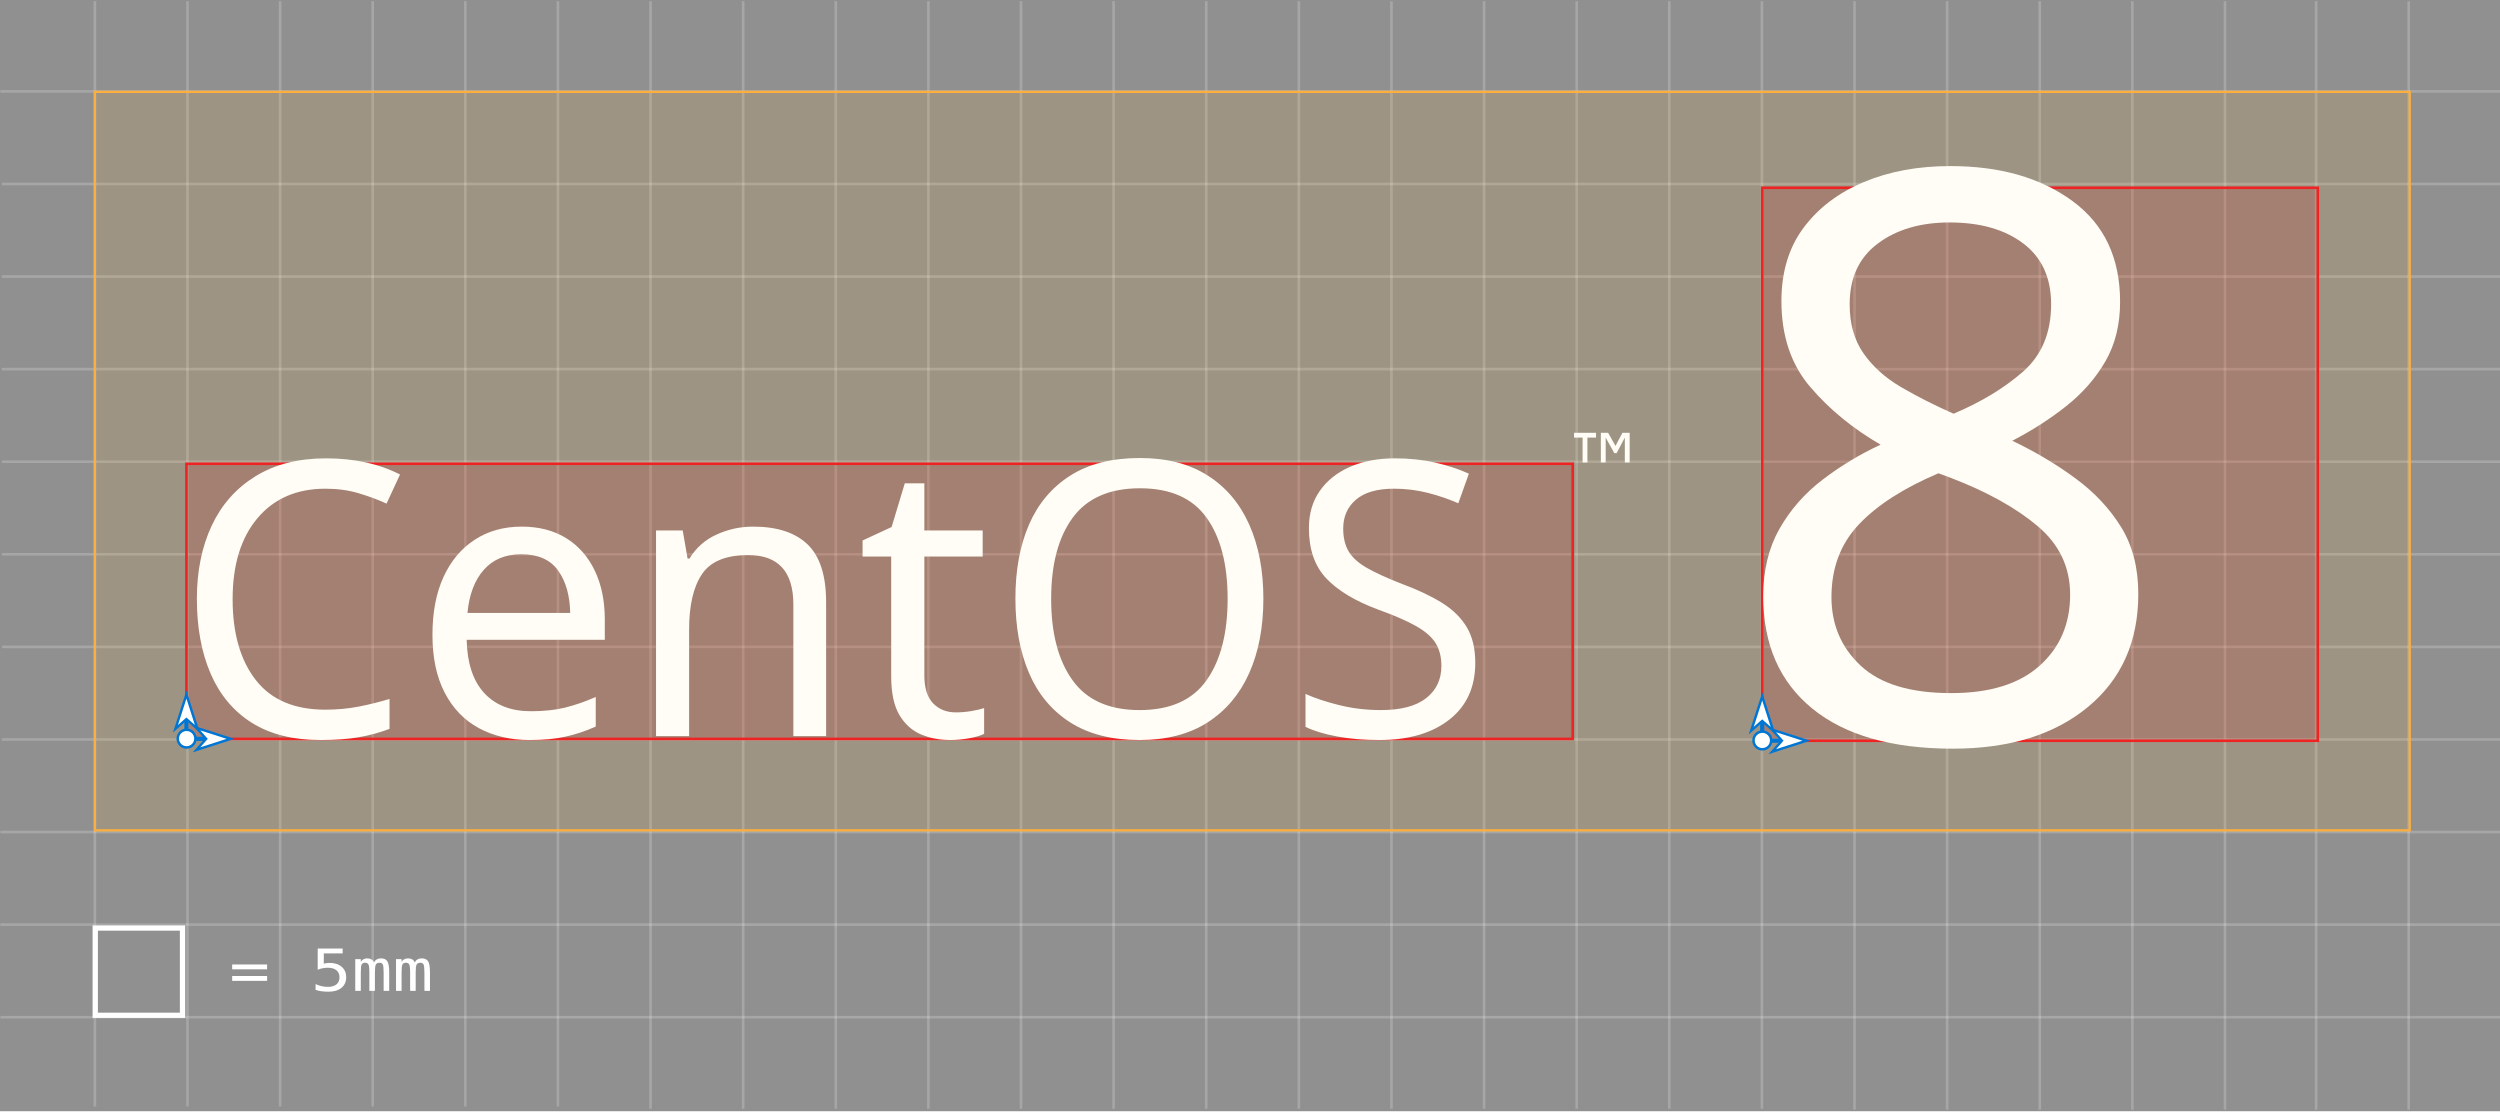
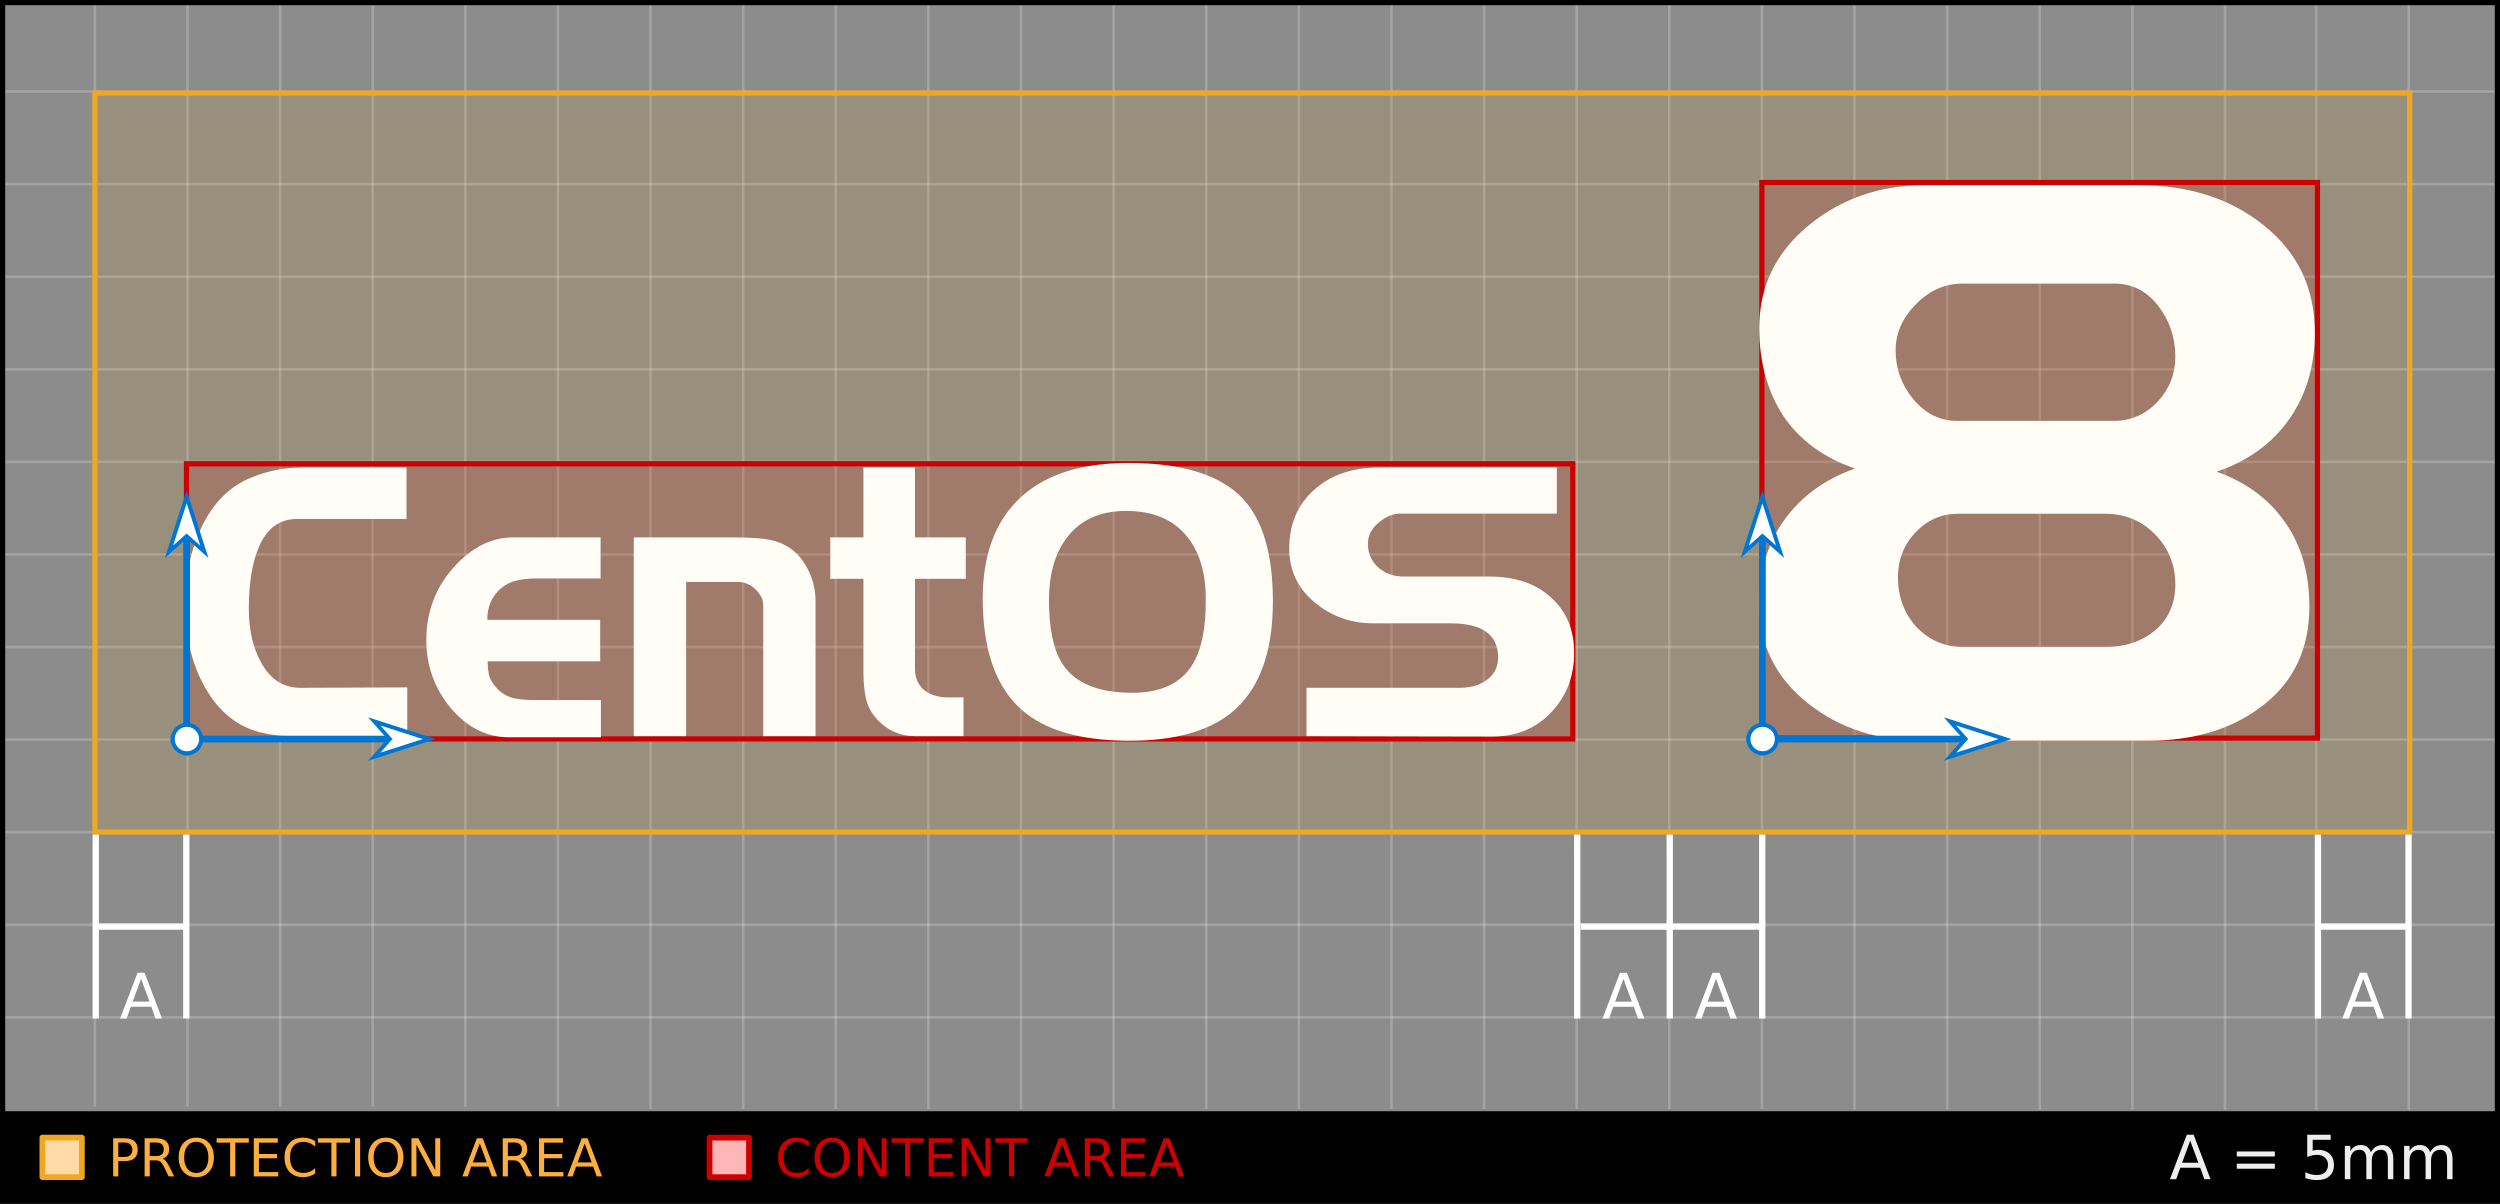
- <svg xmlns="http://www.w3.org/2000/svg" xmlns:xlink="http://www.w3.org/1999/xlink" width="478.346" height="212.598" id="svg3106" version="1.0">
+ <svg xmlns="http://www.w3.org/2000/svg" xmlns:xlink="http://www.w3.org/1999/xlink" width="478.346" height="230.315" id="svg3106" version="1.0">
  <defs id="defs3108" />
-   <g id="layer1" transform="translate(-0.2825948,-822.1534)">
-     <rect style="fill:#8c8c8c;fill-opacity:0.955;stroke:none;stroke-width:1;stroke-linecap:round;stroke-linejoin:miter;stroke-miterlimit:4;stroke-dasharray:none;stroke-dashoffset:0;stroke-opacity:0.089;display:inline" id="CENTOSARTWORK" width="478.346" height="212.598" x="0.283" y="822.153" clip-path="none" />
-     <g id="g11130" style="stroke:#ffffff;stroke-width:0.5;stroke-miterlimit:4;stroke-dasharray:none;stroke-opacity:0.196">
+   <g id="layer1" transform="translate(-0.2825949,-820.3527)">
+     <rect style="fill:#888888;fill-opacity:0.955;stroke:none;stroke-width:1;stroke-linecap:round;stroke-linejoin:miter;stroke-miterlimit:4;stroke-dasharray:none;stroke-dashoffset:0;stroke-opacity:0.089;display:inline" id="CENTOSARTWORK" width="478.346" height="212.598" x="0.283" y="820.353" clip-path="none" />
+     <g id="g11130" style="stroke:#ffffff;stroke-width:0.5;stroke-miterlimit:4;stroke-dasharray:none;stroke-opacity:0.196" transform="translate(0,-1.774477)">
      <path id="path3685" d="M 18.436,822.377 L 18.436,1033.87" style="fill:none;fill-rule:evenodd;stroke:#ffffff;stroke-width:0.5;stroke-linecap:butt;stroke-linejoin:miter;stroke-miterlimit:4;stroke-dasharray:none;stroke-opacity:0.196;display:inline" />
      <path style="fill:none;fill-rule:evenodd;stroke:#ffffff;stroke-width:0.5;stroke-linecap:butt;stroke-linejoin:miter;stroke-miterlimit:4;stroke-dasharray:none;stroke-opacity:0.196;display:inline" d="M 36.156,822.377 L 36.156,1033.868" id="path3687" />
      <path id="path3689" d="M 53.876,822.377 L 53.876,1033.868" style="fill:none;fill-rule:evenodd;stroke:#ffffff;stroke-width:0.5;stroke-linecap:butt;stroke-linejoin:miter;stroke-miterlimit:4;stroke-dasharray:none;stroke-opacity:0.196;display:inline" />
      <path style="fill:none;fill-rule:evenodd;stroke:#ffffff;stroke-width:0.5;stroke-linecap:butt;stroke-linejoin:miter;stroke-miterlimit:4;stroke-dasharray:none;stroke-opacity:0.196;display:inline" d="M 71.597,822.377 L 71.597,1033.868" id="path3691" />
      <path id="path3693" d="M 89.317,822.377 L 89.317,1033.868" style="fill:none;fill-rule:evenodd;stroke:#ffffff;stroke-width:0.5;stroke-linecap:butt;stroke-linejoin:miter;stroke-miterlimit:4;stroke-dasharray:none;stroke-opacity:0.196;display:inline" />
      <path style="fill:none;fill-rule:evenodd;stroke:#ffffff;stroke-width:0.5;stroke-linecap:butt;stroke-linejoin:miter;stroke-miterlimit:4;stroke-dasharray:none;stroke-opacity:0.196;display:inline" d="M 107.038,822.377 L 107.038,1033.868" id="path3695" />
      <path id="path3697" d="M 124.758,822.377 L 124.758,1034.314" style="fill:none;fill-rule:evenodd;stroke:#ffffff;stroke-width:0.5;stroke-linecap:butt;stroke-linejoin:miter;stroke-miterlimit:4;stroke-dasharray:none;stroke-opacity:0.196;display:inline" />
      <path style="fill:none;fill-rule:evenodd;stroke:#ffffff;stroke-width:0.5;stroke-linecap:butt;stroke-linejoin:miter;stroke-miterlimit:4;stroke-dasharray:none;stroke-opacity:0.196;display:inline" d="M 142.478,822.377 L 142.478,1034.314" id="path3699" />
      <path id="path3701" d="M 160.199,822.377 L 160.199,1034.314" style="fill:none;fill-rule:evenodd;stroke:#ffffff;stroke-width:0.5;stroke-linecap:butt;stroke-linejoin:miter;stroke-miterlimit:4;stroke-dasharray:none;stroke-opacity:0.196;display:inline" />
      <path style="fill:none;fill-rule:evenodd;stroke:#ffffff;stroke-width:0.5;stroke-linecap:butt;stroke-linejoin:miter;stroke-miterlimit:4;stroke-dasharray:none;stroke-opacity:0.196;display:inline" d="M 177.919,822.377 L 177.919,1034.314" id="path3703" />
      <path id="path3705" d="M 195.639,822.377 L 195.639,1034.314" style="fill:none;fill-rule:evenodd;stroke:#ffffff;stroke-width:0.5;stroke-linecap:butt;stroke-linejoin:miter;stroke-miterlimit:4;stroke-dasharray:none;stroke-opacity:0.196;display:inline" />
      <path style="fill:none;fill-rule:evenodd;stroke:#ffffff;stroke-width:0.5;stroke-linecap:butt;stroke-linejoin:miter;stroke-miterlimit:4;stroke-dasharray:none;stroke-opacity:0.196;display:inline" d="M 213.36,822.377 L 213.36,1034.314" id="path3707" />
      <path id="path3709" d="M 231.08,822.377 L 231.08,1034.314" style="fill:none;fill-rule:evenodd;stroke:#ffffff;stroke-width:0.5;stroke-linecap:butt;stroke-linejoin:miter;stroke-miterlimit:4;stroke-dasharray:none;stroke-opacity:0.196;display:inline" />
      <path style="fill:none;fill-rule:evenodd;stroke:#ffffff;stroke-width:0.5;stroke-linecap:butt;stroke-linejoin:miter;stroke-miterlimit:4;stroke-dasharray:none;stroke-opacity:0.196;display:inline" d="M 284.241,822.377 L 284.241,1034.314" id="path3711" />
      <path id="path3713" d="M 266.521,822.377 L 266.521,1034.314" style="fill:none;fill-rule:evenodd;stroke:#ffffff;stroke-width:0.5;stroke-linecap:butt;stroke-linejoin:miter;stroke-miterlimit:4;stroke-dasharray:none;stroke-opacity:0.196;display:inline" />
      <path style="fill:none;fill-rule:evenodd;stroke:#ffffff;stroke-width:0.5;stroke-linecap:square;stroke-linejoin:miter;stroke-miterlimit:4;stroke-dasharray:none;stroke-opacity:0.196;display:inline" d="M 0.608,1016.785 L 478.454,1016.785" id="path3719" />
      <path id="path3721" d="M 0.608,999.071 L 478.454,999.071" style="fill:none;fill-rule:evenodd;stroke:#ffffff;stroke-width:0.5;stroke-linecap:square;stroke-linejoin:miter;stroke-miterlimit:4;stroke-dasharray:none;stroke-opacity:0.196;display:inline" />
      <path style="fill:none;fill-rule:evenodd;stroke:#ffffff;stroke-width:0.5;stroke-linecap:square;stroke-linejoin:miter;stroke-miterlimit:4;stroke-dasharray:none;stroke-opacity:0.196;display:inline" d="M 0.609,981.356 L 478.454,981.356" id="path3723" />
      <path id="path3725" d="M 0.88,963.641 L 478.454,963.641" style="fill:none;fill-rule:evenodd;stroke:#ffffff;stroke-width:0.5;stroke-linecap:square;stroke-linejoin:miter;stroke-miterlimit:4;stroke-dasharray:none;stroke-opacity:0.196;display:inline" />
      <path style="fill:none;fill-rule:evenodd;stroke:#ffffff;stroke-width:0.5;stroke-linecap:square;stroke-linejoin:miter;stroke-miterlimit:4;stroke-dasharray:none;stroke-opacity:0.196;display:inline" d="M 0.925,945.927 L 478.454,945.927" id="path3727" />
      <path id="path3729" d="M 0.88,928.212 L 478.454,928.212" style="fill:none;fill-rule:evenodd;stroke:#ffffff;stroke-width:0.5;stroke-linecap:square;stroke-linejoin:miter;stroke-miterlimit:4;stroke-dasharray:none;stroke-opacity:0.196;display:inline" />
      <path style="fill:none;fill-rule:evenodd;stroke:#ffffff;stroke-width:0.5;stroke-linecap:butt;stroke-linejoin:miter;stroke-miterlimit:4;stroke-dasharray:none;stroke-opacity:0.196;display:inline" d="M 248.801,822.377 L 248.801,1034.314" id="path3785" />
      <path id="path3787" d="M 301.962,822.377 L 301.962,1034.314" style="fill:none;fill-rule:evenodd;stroke:#ffffff;stroke-width:0.5;stroke-linecap:butt;stroke-linejoin:miter;stroke-miterlimit:4;stroke-dasharray:none;stroke-opacity:0.196;display:inline" />
      <path style="fill:none;fill-rule:evenodd;stroke:#ffffff;stroke-width:0.5;stroke-linecap:butt;stroke-linejoin:miter;stroke-miterlimit:4;stroke-dasharray:none;stroke-opacity:0.196;display:inline" d="M 319.682,822.377 L 319.682,1034.314" id="path3789" />
      <path id="path3791" d="M 337.403,822.377 L 337.403,1034.314" style="fill:none;fill-rule:evenodd;stroke:#ffffff;stroke-width:0.5;stroke-linecap:butt;stroke-linejoin:miter;stroke-miterlimit:4;stroke-dasharray:none;stroke-opacity:0.196;display:inline" />
      <path style="fill:none;fill-rule:evenodd;stroke:#ffffff;stroke-width:0.5;stroke-linecap:butt;stroke-linejoin:miter;stroke-miterlimit:4;stroke-dasharray:none;stroke-opacity:0.196;display:inline" d="M 355.123,822.377 L 355.123,1034.478" id="path3793" />
      <path style="fill:none;fill-rule:evenodd;stroke:#ffffff;stroke-width:0.5;stroke-linecap:square;stroke-linejoin:miter;stroke-miterlimit:4;stroke-dasharray:none;stroke-opacity:0.196;display:inline" d="M 0.881,910.497 L 478.454,910.497" id="path6619" />
      <path id="path6621" d="M 0.881,892.783 L 478.454,892.783" style="fill:none;fill-rule:evenodd;stroke:#ffffff;stroke-width:0.5;stroke-linecap:square;stroke-linejoin:miter;stroke-miterlimit:4;stroke-dasharray:none;stroke-opacity:0.196;display:inline" />
      <path id="path4235" d="M 372.843,822.377 L 372.843,1034.478" style="fill:none;fill-rule:evenodd;stroke:#ffffff;stroke-width:0.5;stroke-linecap:butt;stroke-linejoin:miter;stroke-miterlimit:4;stroke-dasharray:none;stroke-opacity:0.196;display:inline" />
      <path style="fill:none;fill-rule:evenodd;stroke:#ffffff;stroke-width:0.5;stroke-linecap:butt;stroke-linejoin:miter;stroke-miterlimit:4;stroke-dasharray:none;stroke-opacity:0.196;display:inline" d="M 390.564,822.377 L 390.564,1034.478" id="path4237" />
      <path id="path4239" d="M 408.284,822.377 L 408.284,1034.478" style="fill:none;fill-rule:evenodd;stroke:#ffffff;stroke-width:0.5;stroke-linecap:butt;stroke-linejoin:miter;stroke-miterlimit:4;stroke-dasharray:none;stroke-opacity:0.196;display:inline" />
      <path style="fill:none;fill-rule:evenodd;stroke:#ffffff;stroke-width:0.5;stroke-linecap:butt;stroke-linejoin:miter;stroke-miterlimit:4;stroke-dasharray:none;stroke-opacity:0.196;display:inline" d="M 426.005,822.377 L 426.005,1034.478" id="path5011" />
      <path id="path9589" d="M 0.881,875.068 L 478.454,875.068" style="fill:none;fill-rule:evenodd;stroke:#ffffff;stroke-width:0.5;stroke-linecap:square;stroke-linejoin:miter;stroke-miterlimit:4;stroke-dasharray:none;stroke-opacity:0.196;display:inline" />
      <path style="fill:none;fill-rule:evenodd;stroke:#ffffff;stroke-width:0.5;stroke-linecap:square;stroke-linejoin:miter;stroke-miterlimit:4;stroke-dasharray:none;stroke-opacity:0.196;display:inline" d="M 0.881,857.353 L 478.454,857.353" id="path9591" />
      <path id="path9593" d="M 0.608,839.639 L 478.454,839.639" style="fill:none;fill-rule:evenodd;stroke:#ffffff;stroke-width:0.5;stroke-linecap:square;stroke-linejoin:miter;stroke-miterlimit:4;stroke-dasharray:none;stroke-opacity:0.196;display:inline" />
      <path id="path10273" d="M 443.446,822.377 L 443.446,1034.478" style="fill:none;fill-rule:evenodd;stroke:#ffffff;stroke-width:0.5;stroke-linecap:butt;stroke-linejoin:miter;stroke-miterlimit:4;stroke-dasharray:none;stroke-opacity:0.196;display:inline" />
      <path style="fill:none;fill-rule:evenodd;stroke:#ffffff;stroke-width:0.5;stroke-linecap:butt;stroke-linejoin:miter;stroke-miterlimit:4;stroke-dasharray:none;stroke-opacity:0.196;display:inline" d="M 461.163,822.377 L 461.163,1034.478" id="path3598" />
    </g>
-     <rect y="839.733" x="18.442" height="141.297" width="442.913" id="rect5058" style="opacity:1;fill:#fcaf3e;fill-opacity:0.137;stroke:#fcaf3e;stroke-width:0.436;stroke-linecap:round;stroke-linejoin:miter;stroke-miterlimit:4;stroke-dasharray:none;stroke-opacity:1" />
-     <text xml:space="preserve" style="font-size:11.11px;font-style:normal;font-variant:normal;font-weight:normal;font-stretch:normal;text-align:start;line-height:125%;writing-mode:lr-tb;text-anchor:start;fill:#ffffff;fill-opacity:1;stroke:none;stroke-width:1;stroke-linecap:butt;stroke-linejoin:miter;stroke-miterlimit:4;stroke-dasharray:none;stroke-opacity:1;font-family:DejaVu LGC Sans Mono;-inkscape-font-specification:DejaVu LGC Sans Mono" x="40.87" y="1092.87" id="text5060" transform="scale(1.080181,0.925771)">
-       <tspan id="tspan5062" x="40.87" y="1092.87" style="font-size:12px">= 5mm</tspan>
-     </text>
-     <rect style="opacity:1;fill:none;fill-opacity:1;stroke:#ffffff;stroke-width:1.018;stroke-linecap:round;stroke-linejoin:miter;stroke-miterlimit:4;stroke-dasharray:none;stroke-opacity:1" id="rect5066" width="16.699" height="16.699" x="18.508" y="999.721" />
-     <rect y="858.084" x="337.464" height="105.802" width="106.299" id="rect9587" style="opacity:1;fill:#cc0000;fill-opacity:0.137;stroke:#ee2323;stroke-width:0.5;stroke-linecap:round;stroke-linejoin:miter;stroke-miterlimit:4;stroke-dasharray:none;stroke-opacity:1" />
-     <text xml:space="preserve" style="font-size:151.79px;font-style:normal;font-variant:normal;font-weight:200;font-stretch:normal;text-align:start;line-height:125%;writing-mode:lr-tb;text-anchor:start;fill:#fffdf5;fill-opacity:1;stroke:none;stroke-width:1px;stroke-linecap:butt;stroke-linejoin:miter;stroke-opacity:1;font-family:Denmark;-inkscape-font-specification:Denmark Ultra-Light" x="330.364" y="963.469" id="text9583" transform="scale(0.9995681,1.000432)">
-       <tspan id="tspan9585" x="330.364" y="963.469" style="font-size:151.79px;font-style:normal;font-variant:normal;font-weight:200;font-stretch:normal;text-align:start;line-height:125%;writing-mode:lr-tb;text-anchor:start;fill:#fffdf5;font-family:Denmark;-inkscape-font-specification:Denmark Ultra-Light">8</tspan>
-     </text>
-     <rect style="opacity:1;fill:#cc0000;fill-opacity:0.137;stroke:#ee2323;stroke-width:0.5;stroke-linecap:round;stroke-linejoin:miter;stroke-miterlimit:4;stroke-dasharray:none;stroke-opacity:1" id="rect14283" width="265.248" height="52.652" x="35.956" y="910.887" />
-     <text transform="scale(0.9903898,1.009703)" xml:space="preserve" style="font-size:72.706px;font-style:normal;font-variant:normal;font-weight:200;font-stretch:normal;text-align:start;line-height:125%;writing-mode:lr-tb;text-anchor:start;fill:#fffdf5;fill-opacity:1;stroke:none;stroke-width:1;stroke-linecap:butt;stroke-linejoin:miter;stroke-miterlimit:4;stroke-dasharray:none;stroke-opacity:1;display:inline;font-family:Denmark;-inkscape-font-specification:Denmark Ultra-Light" x="33.881" y="953.75" id="text5083" clip-path="none">
-       <tspan id="tspan5085" x="33.881" y="953.75" style="font-size:72.706px;font-style:normal;font-variant:normal;font-weight:200;font-stretch:normal;text-align:start;line-height:125%;writing-mode:lr-tb;text-anchor:start;fill:#fffdf5;fill-opacity:1;stroke-width:1;stroke-miterlimit:4;stroke-dasharray:none;font-family:Denmark;-inkscape-font-specification:Denmark Ultra-Light">CentOS</tspan>
-     </text>
-     <text xml:space="preserve" style="font-size:18.264px;font-style:normal;font-weight:normal;fill:#fffdf5;fill-opacity:1;stroke:none;stroke-width:1;stroke-linecap:butt;stroke-linejoin:miter;stroke-miterlimit:4;stroke-dasharray:none;stroke-opacity:1;font-family:Bitstream Vera Sans" x="328.937" y="836.119" id="text5087" transform="scale(0.9092079,1.099858)">
-       <tspan id="tspan5089" x="328.937" y="836.119">™</tspan>
-     </text>
-     <g id="g4973" transform="matrix(0.3644111,0,0,0.3644111,-80.5127,612.401)">
-       <g transform="matrix(0,1.31188,1.167689,0,-14.97822,-16.15833)" id="g4958" style="stroke-width:1.004;stroke-miterlimit:4;stroke-dasharray:none;display:inline">
-         <path style="fill:#0076d4;fill-opacity:1;fill-rule:evenodd;stroke:none;stroke-width:1.004;stroke-linecap:butt;stroke-linejoin:miter;stroke-miterlimit:4;stroke-dasharray:none;stroke-opacity:1" d="M 745.953,286.718 L 745.953,298.029 L 747.62,298.029 L 747.62,286.718 L 745.953,286.718 z" id="path4960" />
-         <path style="fill:#ffffff;fill-opacity:1;fill-rule:evenodd;stroke:#0076d4;stroke-width:1.003;marker-start:none;stroke-miterlimit:4;stroke-dasharray:none;stroke-opacity:1" d="M 746.787,295.429 L 742.387,291.029 L 746.787,306.429 L 751.187,291.029 L 746.787,295.429 z" id="path4962" />
+     <rect y="838.162" x="18.442" height="141.387" width="442.913" id="rect5058" style="opacity:1;fill:#efa724;fill-opacity:0.137;stroke:#efa724;stroke-width:1;stroke-linecap:round;stroke-linejoin:miter;stroke-miterlimit:4;stroke-dasharray:none;stroke-opacity:1" />
+     <rect style="opacity:1;fill:#cc0000;fill-opacity:0.137;stroke:#cc0000;stroke-width:1;stroke-linecap:round;stroke-linejoin:miter;stroke-miterlimit:4;stroke-dasharray:none;stroke-opacity:1" id="rect14283" width="265.248" height="52.652" x="35.966" y="909.087" />
+     <path style="font-size:72.706px;font-style:normal;font-variant:normal;font-weight:200;font-stretch:normal;text-align:start;line-height:125%;writing-mode:lr-tb;text-anchor:start;fill:#fffdf5;fill-opacity:1;stroke:none;stroke-width:1;stroke-linecap:butt;stroke-linejoin:miter;stroke-miterlimit:4;stroke-opacity:1;display:inline;font-family:Denmark;-inkscape-font-specification:Denmark Ultra-Light" clip-path="none" d="M 78.209,961.204 L 55.959,961.204 C 53.703,961.204 51.471,960.886 49.263,960.25 C 44.99,958.928 41.606,955.894 39.11,951.147 C 36.853,946.84 35.725,941.824 35.725,936.097 C 35.725,930.567 36.733,925.673 38.75,921.415 C 40.958,916.717 44.102,913.511 48.182,911.798 C 51.351,910.477 54.591,909.816 57.903,909.816 L 78.065,909.816 L 78.065,919.653 L 57.111,919.653 C 53.703,919.653 51.231,921.538 49.695,925.306 C 48.494,928.242 47.894,932.084 47.894,936.832 C 47.894,940.845 48.662,944.246 50.199,947.036 C 51.975,950.315 54.471,951.954 57.687,951.954 L 78.209,951.881 L 78.209,961.204 M 115.266,961.424 L 97.696,961.424 C 93.424,961.424 89.703,959.565 86.535,955.845 C 83.415,952.077 81.855,947.745 81.855,942.851 C 81.855,937.517 83.559,932.916 86.967,929.05 C 90.423,925.135 94.264,923.177 98.488,923.177 L 115.194,923.177 L 115.194,931.032 L 102.953,931.032 C 101.416,931.032 100.096,931.179 98.992,931.473 C 97.936,931.717 96.952,932.231 96.04,933.014 C 94.36,934.482 93.52,936.465 93.52,938.96 L 115.122,938.96 L 115.122,946.889 L 93.592,946.889 C 93.592,948.063 93.712,949.067 93.952,949.899 C 94.24,950.682 94.792,951.489 95.608,952.321 C 96.424,953.104 97.384,953.643 98.488,953.936 C 99.64,954.181 101.032,954.303 102.665,954.303 L 115.266,954.303 L 115.266,961.424 M 156.328,961.204 L 146.319,961.204 L 146.319,936.171 C 146.319,935.535 146.175,934.972 145.887,934.482 C 145.599,933.944 145.191,933.43 144.663,932.941 C 143.702,932.109 142.598,931.693 141.35,931.693 L 131.557,931.693 L 131.557,961.204 L 121.548,961.204 L 121.548,923.177 L 140.702,923.177 C 144.111,923.177 146.583,923.373 148.119,923.764 C 150.519,924.352 152.439,925.649 153.879,927.655 C 155.512,930.004 156.328,932.574 156.328,935.363 L 156.328,961.204 M 185.074,931.105 L 175.353,931.105 L 175.353,948.357 C 175.353,949.923 175.881,951.22 176.937,952.248 C 178.138,953.276 179.722,953.79 181.69,953.789 L 184.642,953.789 L 184.642,961.204 L 175.353,961.204 C 172.569,961.204 170.193,960.176 168.225,958.121 C 167.072,956.897 166.328,955.551 165.992,954.083 C 165.656,952.615 165.488,950.878 165.488,948.871 L 165.488,931.105 L 159.152,931.105 L 159.152,923.177 L 165.488,923.177 L 165.488,909.816 L 175.353,909.816 L 175.353,923.177 L 185.074,923.177 L 185.074,931.105 M 243.835,935.437 C 243.835,945.421 241.123,952.566 235.698,956.873 C 231.282,960.348 224.849,962.085 216.401,962.085 C 207.04,962.085 200.127,960.078 195.663,956.065 C 190.766,951.661 188.318,944.589 188.318,934.849 C 188.318,926.872 190.502,920.657 194.871,916.203 C 199.623,911.358 206.728,908.935 216.185,908.935 C 226.601,908.935 233.946,911.26 238.219,915.909 C 241.963,920.02 243.835,926.53 243.835,935.437 M 231.018,935.143 C 231.018,930.102 229.842,926.089 227.49,923.104 C 224.849,919.776 220.937,918.112 215.753,918.112 C 210.664,918.112 206.824,919.898 204.231,923.471 C 202.071,926.456 200.991,930.347 200.991,935.143 C 200.991,940.673 201.855,944.76 203.583,947.403 C 205.984,951.073 210.424,952.909 216.905,952.909 C 222.377,952.909 226.217,951.122 228.426,947.55 C 230.154,944.76 231.018,940.624 231.018,935.143 M 301.473,945.274 C 301.473,949.776 300.009,953.569 297.081,956.653 C 294.153,959.736 290.432,961.277 285.92,961.277 L 250.276,961.204 L 250.276,951.954 L 279.655,951.954 C 281.623,951.954 283.28,951.489 284.624,950.559 C 286.16,949.483 286.928,948.015 286.928,946.155 C 286.928,941.799 283.904,939.621 277.855,939.621 L 263.022,939.621 C 258.749,939.621 255.005,938.275 251.789,935.584 C 248.572,932.892 246.964,929.466 246.964,925.306 C 246.964,920.706 248.524,916.986 251.645,914.148 C 254.813,911.26 258.965,909.816 264.102,909.816 L 298.161,909.816 L 298.161,918.626 L 268.134,918.626 C 266.79,918.626 265.422,919.213 264.03,920.387 C 262.686,921.513 262.014,922.859 262.014,924.425 C 262.014,926.187 262.662,927.68 263.958,928.903 C 265.302,930.078 266.91,930.665 268.782,930.665 L 285.128,930.665 C 290.216,930.665 294.201,932.011 297.081,934.703 C 300.009,937.345 301.473,940.869 301.473,945.274" id="text5083" />
+     <rect style="fill:none;fill-opacity:1;stroke:#000000;stroke-width:1;stroke-linecap:round;stroke-linejoin:miter;stroke-miterlimit:4;stroke-dasharray:none;stroke-dashoffset:0;stroke-opacity:1;display:inline" id="rect2443" width="477.361" height="229.329" x="0.775" y="820.845" clip-path="none" />
+     <g id="g3976" transform="matrix(0.9979155,0,0,1,5.8907621e-4,-6.039259)">
+       <path id="rect4586" d="M 0.283,1038.99 C 0.283,1038.99 479.628,1038.99 479.628,1038.99 C 479.628,1038.99 479.628,1056.707 479.628,1056.707 C 479.628,1056.707 0.283,1056.707 0.283,1056.707 C 0.283,1056.707 0.283,1038.99 0.283,1038.99 z" style="fill:#000000;fill-opacity:1;fill-rule:nonzero;stroke:none;stroke-width:1;stroke-linecap:round;stroke-linejoin:round;marker:none;marker-start:none;marker-mid:none;marker-end:none;stroke-miterlimit:4;stroke-dashoffset:0;stroke-opacity:1;visibility:visible;display:inline;overflow:visible;enable-background:accumulate" />
+       <text transform="scale(0.9995648,1.000435)" xml:space="preserve" style="font-size:11.662px;font-style:normal;font-variant:normal;font-weight:normal;font-stretch:normal;text-indent:0;text-align:start;text-decoration:none;line-height:125%;letter-spacing:normal;word-spacing:normal;text-transform:none;direction:ltr;block-progression:tb;writing-mode:lr-tb;text-anchor:start;fill:#eeeeee;fill-opacity:1;fill-rule:nonzero;stroke:none;stroke-width:1px;stroke-linecap:butt;stroke-linejoin:miter;marker:none;marker-start:none;marker-mid:none;marker-end:none;stroke-miterlimit:4;stroke-dasharray:none;stroke-dashoffset:0;stroke-opacity:1;visibility:visible;display:inline;overflow:visible;enable-background:accumulate;font-family:DejaVu LGC Sans;-inkscape-font-specification:DejaVu LGC Sans" x="416.428" y="1051.56" id="text4582">
+         <tspan id="tspan4584" x="416.428" y="1051.56">A = 5mm</tspan>
+       </text>
+       <g id="g4540" transform="matrix(1.000133,0,0,1.000133,-1.0449328e-3,-0.1399377)">
+         <g transform="translate(106.4907,-45.9381)" id="g3396">
+           <rect y="1090.004" x="-98.081" height="7.565" width="7.565" id="rect2614" style="opacity:1;fill:#ffdca7;fill-opacity:1;fill-rule:nonzero;stroke:#efa724;stroke-width:1.106;stroke-linecap:round;stroke-linejoin:round;marker:none;marker-start:none;marker-mid:none;marker-end:none;stroke-miterlimit:4;stroke-dasharray:none;stroke-dashoffset:0;stroke-opacity:1;visibility:visible;display:inline;overflow:visible;enable-background:accumulate" />
+           <text id="text3386" y="1097.427" x="-85.497" style="font-size:10px;font-style:normal;font-variant:normal;font-weight:normal;font-stretch:normal;text-indent:0;text-align:start;text-decoration:none;line-height:125%;letter-spacing:normal;word-spacing:normal;text-transform:none;direction:ltr;block-progression:tb;writing-mode:lr-tb;text-anchor:start;opacity:1;fill:#fcaf3e;fill-opacity:1;fill-rule:nonzero;stroke:none;stroke-width:1px;stroke-linecap:butt;stroke-linejoin:miter;marker:none;marker-start:none;marker-mid:none;marker-end:none;stroke-miterlimit:4;stroke-dasharray:none;stroke-dashoffset:0;stroke-opacity:1;visibility:visible;display:inline;overflow:visible;enable-background:accumulate;font-family:DejaVu LGC Sans;-inkscape-font-specification:DejaVu LGC Sans" xml:space="preserve">
+             <tspan y="1097.427" x="-85.497" id="tspan3388">PROTECTION AREA</tspan>
+           </text>
+         </g>
+         <g id="g3426" transform="translate(234.3926,-45.9381)">
+           <rect style="opacity:1;fill:#ffb6b6;fill-opacity:1;fill-rule:nonzero;stroke:#cc0000;stroke-width:1.106;stroke-linecap:round;stroke-linejoin:round;marker:none;marker-start:none;marker-mid:none;marker-end:none;stroke-miterlimit:4;stroke-dasharray:none;stroke-dashoffset:0;stroke-opacity:1;visibility:visible;display:inline;overflow:visible;enable-background:accumulate" id="rect3428" width="7.565" height="7.565" x="-98.081" y="1090.004" />
+           <text xml:space="preserve" style="font-size:10px;font-style:normal;font-variant:normal;font-weight:normal;font-stretch:normal;text-indent:0;text-align:start;text-decoration:none;line-height:125%;letter-spacing:normal;word-spacing:normal;text-transform:none;direction:ltr;block-progression:tb;writing-mode:lr-tb;text-anchor:start;opacity:1;fill:#cc0000;fill-opacity:1;fill-rule:nonzero;stroke:none;stroke-width:1px;stroke-linecap:butt;stroke-linejoin:miter;marker:none;marker-start:none;marker-mid:none;marker-end:none;stroke-miterlimit:4;stroke-dasharray:none;stroke-dashoffset:0;stroke-opacity:1;visibility:visible;display:inline;overflow:visible;enable-background:accumulate;font-family:DejaVu LGC Sans;-inkscape-font-specification:DejaVu LGC Sans" x="-85.497" y="1097.427" id="text3430">
+             <tspan id="tspan3432" x="-85.497" y="1097.427">CONTENT AREA</tspan>
+           </text>
+         </g>
      </g>
-       <g style="stroke-width:1.004;stroke-miterlimit:4;stroke-dasharray:none;display:inline" id="g8603" transform="matrix(1.31188,0,0,-1.167689,-660.0947,1298.114)">
-         <path id="path8605" d="M 745.953,286.718 L 745.953,298.029 L 747.62,298.029 L 747.62,286.718 L 745.953,286.718 z" style="fill:#0076d4;fill-opacity:1;fill-rule:evenodd;stroke:none;stroke-width:1.004;stroke-linecap:butt;stroke-linejoin:miter;stroke-miterlimit:4;stroke-dasharray:none;stroke-opacity:1" />
-         <path id="path8607" d="M 746.787,295.429 L 742.387,291.029 L 746.787,306.429 L 751.187,291.029 L 746.787,295.429 z" style="fill:#ffffff;fill-opacity:1;fill-rule:evenodd;stroke:#0076d4;stroke-width:1.003;marker-start:none;stroke-miterlimit:4;stroke-dasharray:none;stroke-opacity:1" />
+     </g>
+     <g id="g3273" transform="matrix(0.9991009,0,0,0.999973,-16.08037,-71.79318)">
+       <path id="use3265" d="M 34.713,1086.454 L 34.713,1052.478" style="fill:none;fill-rule:evenodd;stroke:#ffffff;stroke-width:1.205;stroke-linecap:square;stroke-linejoin:miter;stroke-miterlimit:4;stroke-dasharray:none;stroke-opacity:1" />
+       <path style="fill:none;fill-rule:evenodd;stroke:#ffffff;stroke-width:1.205;stroke-linecap:square;stroke-linejoin:miter;stroke-miterlimit:4;stroke-dasharray:none;stroke-opacity:1" d="M 52.058,1086.454 L 52.058,1052.478" id="use3267" />
+       <path id="use3269" d="M 51.846,1069.466 L 34.713,1069.466" style="fill:none;fill-rule:evenodd;stroke:#ffffff;stroke-width:1.206px;stroke-linecap:butt;stroke-linejoin:miter;stroke-opacity:1" />
+       <text xml:space="preserve" style="font-size:11.994px;font-style:normal;font-variant:normal;font-weight:normal;font-stretch:normal;text-indent:0;text-align:start;text-decoration:none;line-height:125%;letter-spacing:normal;word-spacing:normal;text-transform:none;direction:ltr;block-progression:tb;writing-mode:lr-tb;text-anchor:start;fill:#ffffff;fill-opacity:1;fill-rule:nonzero;stroke:none;stroke-width:1px;stroke-linecap:butt;stroke-linejoin:miter;marker:none;marker-start:none;marker-mid:none;marker-end:none;stroke-miterlimit:4;stroke-dasharray:none;stroke-dashoffset:0;stroke-opacity:1;visibility:visible;display:inline;overflow:visible;enable-background:accumulate;font-family:DejaVu LGC Sans;-inkscape-font-specification:DejaVu LGC Sans" x="39.305" y="1086.583" id="use3271" transform="scale(0.9995638,1.000436)">
+         <tspan id="tspan2514" x="39.305" y="1086.583">A</tspan>
+       </text>
+     </g>
+     <g id="g4518" transform="translate(166.8319,-21.42419)">
+       <path style="fill:none;fill-rule:evenodd;stroke:#ffffff;stroke-width:1.206px;stroke-linecap:square;stroke-linejoin:miter;stroke-opacity:1" d="M 135.235,1036.056 L 135.235,1002.081" id="path2518" />
+       <path id="path2520" d="M 152.935,1036.056 L 152.935,1002.081" style="fill:none;fill-rule:evenodd;stroke:#ffffff;stroke-width:1.206px;stroke-linecap:square;stroke-linejoin:miter;stroke-opacity:1" />
+       <path style="fill:none;fill-rule:evenodd;stroke:#ffffff;stroke-width:1.206px;stroke-linecap:butt;stroke-linejoin:miter;stroke-opacity:1" d="M 170.318,1019.068 L 135.873,1019.068" id="path2522" />
+       <text transform="scale(0.9991279,1.000873)" id="text2524" y="1035.755" x="140.113" style="font-size:11.989px;font-style:normal;font-variant:normal;font-weight:normal;font-stretch:normal;text-indent:0;text-align:start;text-decoration:none;line-height:125%;letter-spacing:normal;word-spacing:normal;text-transform:none;direction:ltr;block-progression:tb;writing-mode:lr-tb;text-anchor:start;fill:#ffffff;fill-opacity:1;fill-rule:nonzero;stroke:none;stroke-width:1px;stroke-linecap:butt;stroke-linejoin:miter;marker:none;marker-start:none;marker-mid:none;marker-end:none;stroke-miterlimit:4;stroke-dasharray:none;stroke-dashoffset:0;stroke-opacity:1;visibility:visible;display:inline;overflow:visible;enable-background:accumulate;font-family:DejaVu LGC Sans;-inkscape-font-specification:DejaVu LGC Sans" xml:space="preserve">
+         <tspan y="1035.755" x="140.113" id="tspan2526">A</tspan>
+       </text>
+       <path style="fill:none;fill-rule:evenodd;stroke:#ffffff;stroke-width:1.206px;stroke-linecap:square;stroke-linejoin:miter;stroke-opacity:1" d="M 170.636,1036.056 L 170.636,1002.081" id="path2532" />
+       <text xml:space="preserve" style="font-size:11.989px;font-style:normal;font-variant:normal;font-weight:normal;font-stretch:normal;text-indent:0;text-align:start;text-decoration:none;line-height:125%;letter-spacing:normal;word-spacing:normal;text-transform:none;direction:ltr;block-progression:tb;writing-mode:lr-tb;text-anchor:start;fill:#ffffff;fill-opacity:1;fill-rule:nonzero;stroke:none;stroke-width:1px;stroke-linecap:butt;stroke-linejoin:miter;marker:none;marker-start:none;marker-mid:none;marker-end:none;stroke-miterlimit:4;stroke-dasharray:none;stroke-dashoffset:0;stroke-opacity:1;visibility:visible;display:inline;overflow:visible;enable-background:accumulate;font-family:DejaVu LGC Sans;-inkscape-font-specification:DejaVu LGC Sans" x="157.829" y="1035.755" id="text2536" transform="scale(0.9991279,1.000873)">
+         <tspan id="tspan2538" x="157.829" y="1035.755">A</tspan>
+       </text>
+     </g>
+     <g transform="matrix(0.9991009,0,0,0.999973,409.1165,-71.79318)" id="g4528">
+       <path style="fill:none;fill-rule:evenodd;stroke:#ffffff;stroke-width:1.205;stroke-linecap:square;stroke-linejoin:miter;stroke-miterlimit:4;stroke-dasharray:none;stroke-opacity:1" d="M 34.713,1086.454 L 34.713,1052.478" id="path4530" />
+       <path id="path4532" d="M 52.058,1086.454 L 52.058,1052.478" style="fill:none;fill-rule:evenodd;stroke:#ffffff;stroke-width:1.205;stroke-linecap:square;stroke-linejoin:miter;stroke-miterlimit:4;stroke-dasharray:none;stroke-opacity:1" />
+       <path style="fill:none;fill-rule:evenodd;stroke:#ffffff;stroke-width:1.206px;stroke-linecap:butt;stroke-linejoin:miter;stroke-opacity:1" d="M 51.846,1069.466 L 34.713,1069.466" id="path4534" />
+       <text transform="scale(0.9995638,1.000436)" id="text4536" y="1086.583" x="39.305" style="font-size:11.994px;font-style:normal;font-variant:normal;font-weight:normal;font-stretch:normal;text-indent:0;text-align:start;text-decoration:none;line-height:125%;letter-spacing:normal;word-spacing:normal;text-transform:none;direction:ltr;block-progression:tb;writing-mode:lr-tb;text-anchor:start;fill:#ffffff;fill-opacity:1;fill-rule:nonzero;stroke:none;stroke-width:1px;stroke-linecap:butt;stroke-linejoin:miter;marker:none;marker-start:none;marker-mid:none;marker-end:none;stroke-miterlimit:4;stroke-dasharray:none;stroke-dashoffset:0;stroke-opacity:1;visibility:visible;display:inline;overflow:visible;enable-background:accumulate;font-family:DejaVu LGC Sans;-inkscape-font-specification:DejaVu LGC Sans" xml:space="preserve">
+         <tspan y="1086.583" x="39.305" id="tspan4538">A</tspan>
+       </text>
+     </g>
+     <rect y="855.286" x="337.397" height="106.299" width="106.299" id="rect9587" style="opacity:1;fill:#cc0000;fill-opacity:0.137;stroke:#cc0000;stroke-width:1;stroke-linecap:round;stroke-linejoin:miter;stroke-miterlimit:4;stroke-dasharray:none;stroke-opacity:1" />
+     <use x="0" y="0" xlink:href="#use10998" id="use4566" transform="translate(-301.5,0)" width="478.346" height="230.315" />
+     <path style="font-size:151.856px;font-style:normal;font-variant:normal;font-weight:200;font-stretch:normal;text-indent:0;text-align:start;text-decoration:none;line-height:125%;letter-spacing:normal;word-spacing:normal;text-transform:none;direction:ltr;block-progression:tb;writing-mode:lr-tb;text-anchor:start;fill:#fffdf5;fill-opacity:1;fill-rule:nonzero;stroke:none;stroke-width:1px;stroke-linecap:butt;stroke-linejoin:miter;marker:none;marker-start:none;marker-mid:none;marker-end:none;stroke-miterlimit:4;stroke-dashoffset:0;stroke-opacity:1;visibility:visible;display:inline;overflow:visible;enable-background:accumulate;font-family:Denmark;-inkscape-font-specification:Denmark Ultra-Light" d="M 443.196,884.031 C 443.196,890.409 441.556,895.926 438.276,900.583 C 434.996,905.24 430.374,908.581 424.411,910.606 C 430.076,912.631 434.449,915.87 437.531,920.325 C 440.612,924.678 442.152,930.043 442.152,936.421 C 442.152,944.419 439.22,950.696 433.356,955.251 C 427.591,959.807 420.187,962.085 411.142,962.085 L 368.056,962.085 C 359.608,962.085 352.402,959.757 346.438,955.1 C 340.077,950.139 336.897,943.761 336.897,935.966 C 336.897,929.689 338.487,924.323 341.668,919.869 C 344.947,915.313 349.47,912.023 355.235,909.998 C 349.271,907.974 344.699,904.633 341.518,899.976 C 338.437,895.218 336.897,889.599 336.897,883.12 C 336.897,875.223 340.028,868.694 346.289,863.53 C 352.551,858.367 359.956,855.786 368.503,855.786 L 409.502,855.786 C 419.143,855.786 427.144,858.367 433.505,863.53 C 439.966,868.694 443.196,875.527 443.196,884.031 M 416.509,888.587 C 416.509,884.942 415.416,881.703 413.229,878.868 C 411.043,876.033 408.26,874.616 404.881,874.616 L 375.809,874.616 C 372.429,874.616 369.447,875.932 366.863,878.564 C 364.279,881.196 362.987,884.132 362.987,887.372 C 362.987,890.915 364.13,894.054 366.416,896.787 C 368.702,899.52 371.485,900.887 374.765,900.887 L 404.731,900.887 C 408.011,900.887 410.794,899.672 413.08,897.242 C 415.366,894.813 416.509,891.928 416.509,888.587 M 416.509,932.169 C 416.509,928.424 415.217,925.235 412.633,922.602 C 410.049,919.97 406.868,918.654 403.092,918.654 L 374.914,918.654 C 371.733,918.654 369,919.869 366.714,922.299 C 364.528,924.627 363.434,927.462 363.434,930.803 C 363.434,934.548 364.627,937.737 367.012,940.37 C 369.497,942.901 372.479,944.166 375.958,944.166 L 403.092,944.166 C 406.868,944.166 410.049,943.103 412.633,940.977 C 415.217,938.75 416.509,935.814 416.509,932.169" id="text9788" />
+     <g transform="matrix(0.5856736,0,0,0.5856736,150.317,397.5199)" id="use10998" style="opacity:1">
+       <g transform="matrix(1.31188,0,0,-1.167689,-660.0947,1303.52)" id="g4558" style="stroke-width:1.004;stroke-miterlimit:4;stroke-dasharray:none;display:inline">
+         <path style="fill:#0076d4;fill-opacity:1;fill-rule:evenodd;stroke:none;stroke-width:1.004;stroke-linecap:butt;stroke-linejoin:miter;stroke-miterlimit:4;stroke-dasharray:none;stroke-opacity:1" d="M 745.953,286.718 L 745.953,349.39 L 747.62,349.39 L 747.62,286.718 L 745.953,286.718 z" id="path4560" />
+         <path style="fill:#ffffff;fill-opacity:1;fill-rule:evenodd;stroke:#0076d4;stroke-width:1.003;marker-start:none;stroke-miterlimit:4;stroke-dasharray:none;stroke-opacity:1" d="M 746.787,348.07 L 742.387,343.67 L 746.787,359.07 L 751.187,343.67 L 746.787,348.07 z" id="path4562" />
      </g>
-       <path transform="matrix(2.65748,0,0,2.65748,-116.8062,788.671)" d="M 166,65.753 A 1.75,1.75 0 1 1 162.5,65.753 A 1.75,1.75 0 1 1 166,65.753 z" id="path8609" style="fill:#ffffff;fill-opacity:1;stroke:#0076d4;stroke-width:0.5;stroke-linecap:square;stroke-miterlimit:4;stroke-dasharray:none;stroke-dashoffset:0;stroke-opacity:1;display:inline" />
+       <use x="0" y="0" xlink:href="#g4558" id="use4568" transform="matrix(0,1,-1,0,1283.093,643.808)" width="478.346" height="230.315" />
+       <path style="fill:#ffffff;fill-opacity:1;stroke:#0076d4;stroke-width:0.5;stroke-linecap:square;stroke-miterlimit:4;stroke-dasharray:none;stroke-dashoffset:0;stroke-opacity:1;display:inline" id="path4564" d="M 166,65.753 A 1.75,1.75 0 1 1 162.5,65.753 A 1.75,1.75 0 1 1 166,65.753 z" transform="matrix(2.65748,0,0,2.65748,-116.8062,788.671)" />
    </g>
-     <use x="0" y="0" xlink:href="#g4973" id="use10998" transform="translate(301.5055,0.3527481)" width="442.913" height="212.598" />
  </g>
</svg>
